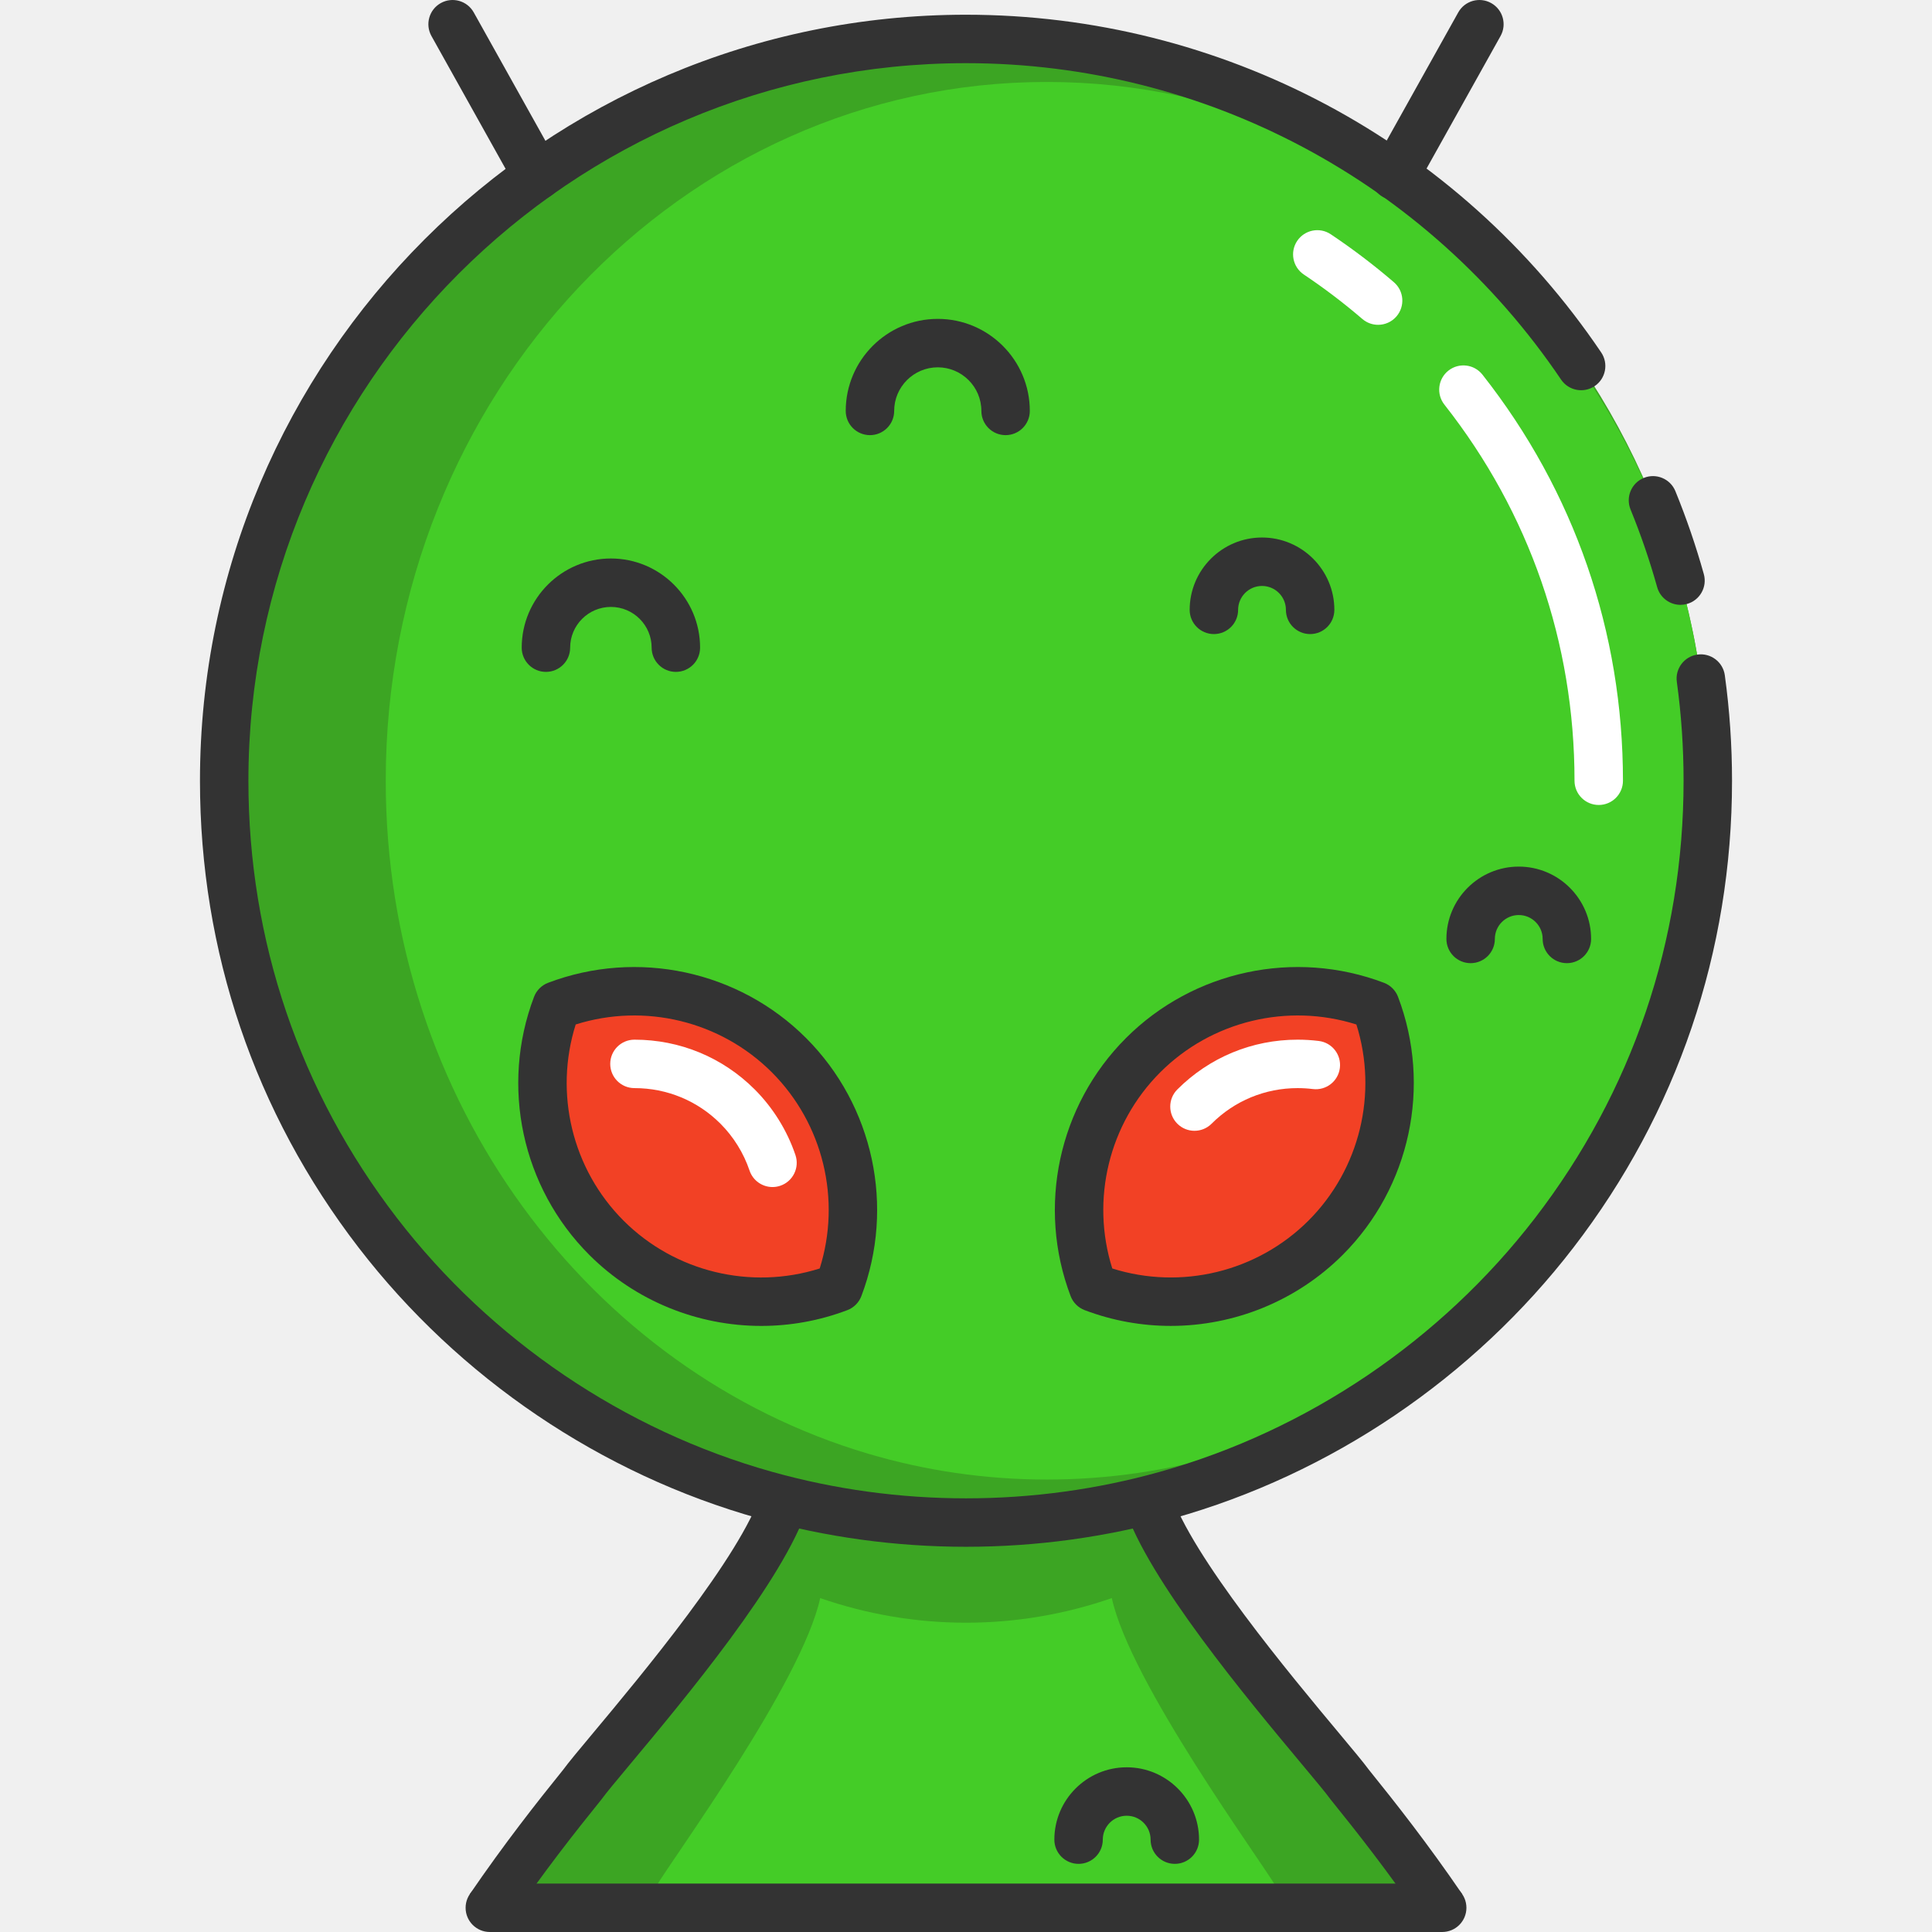
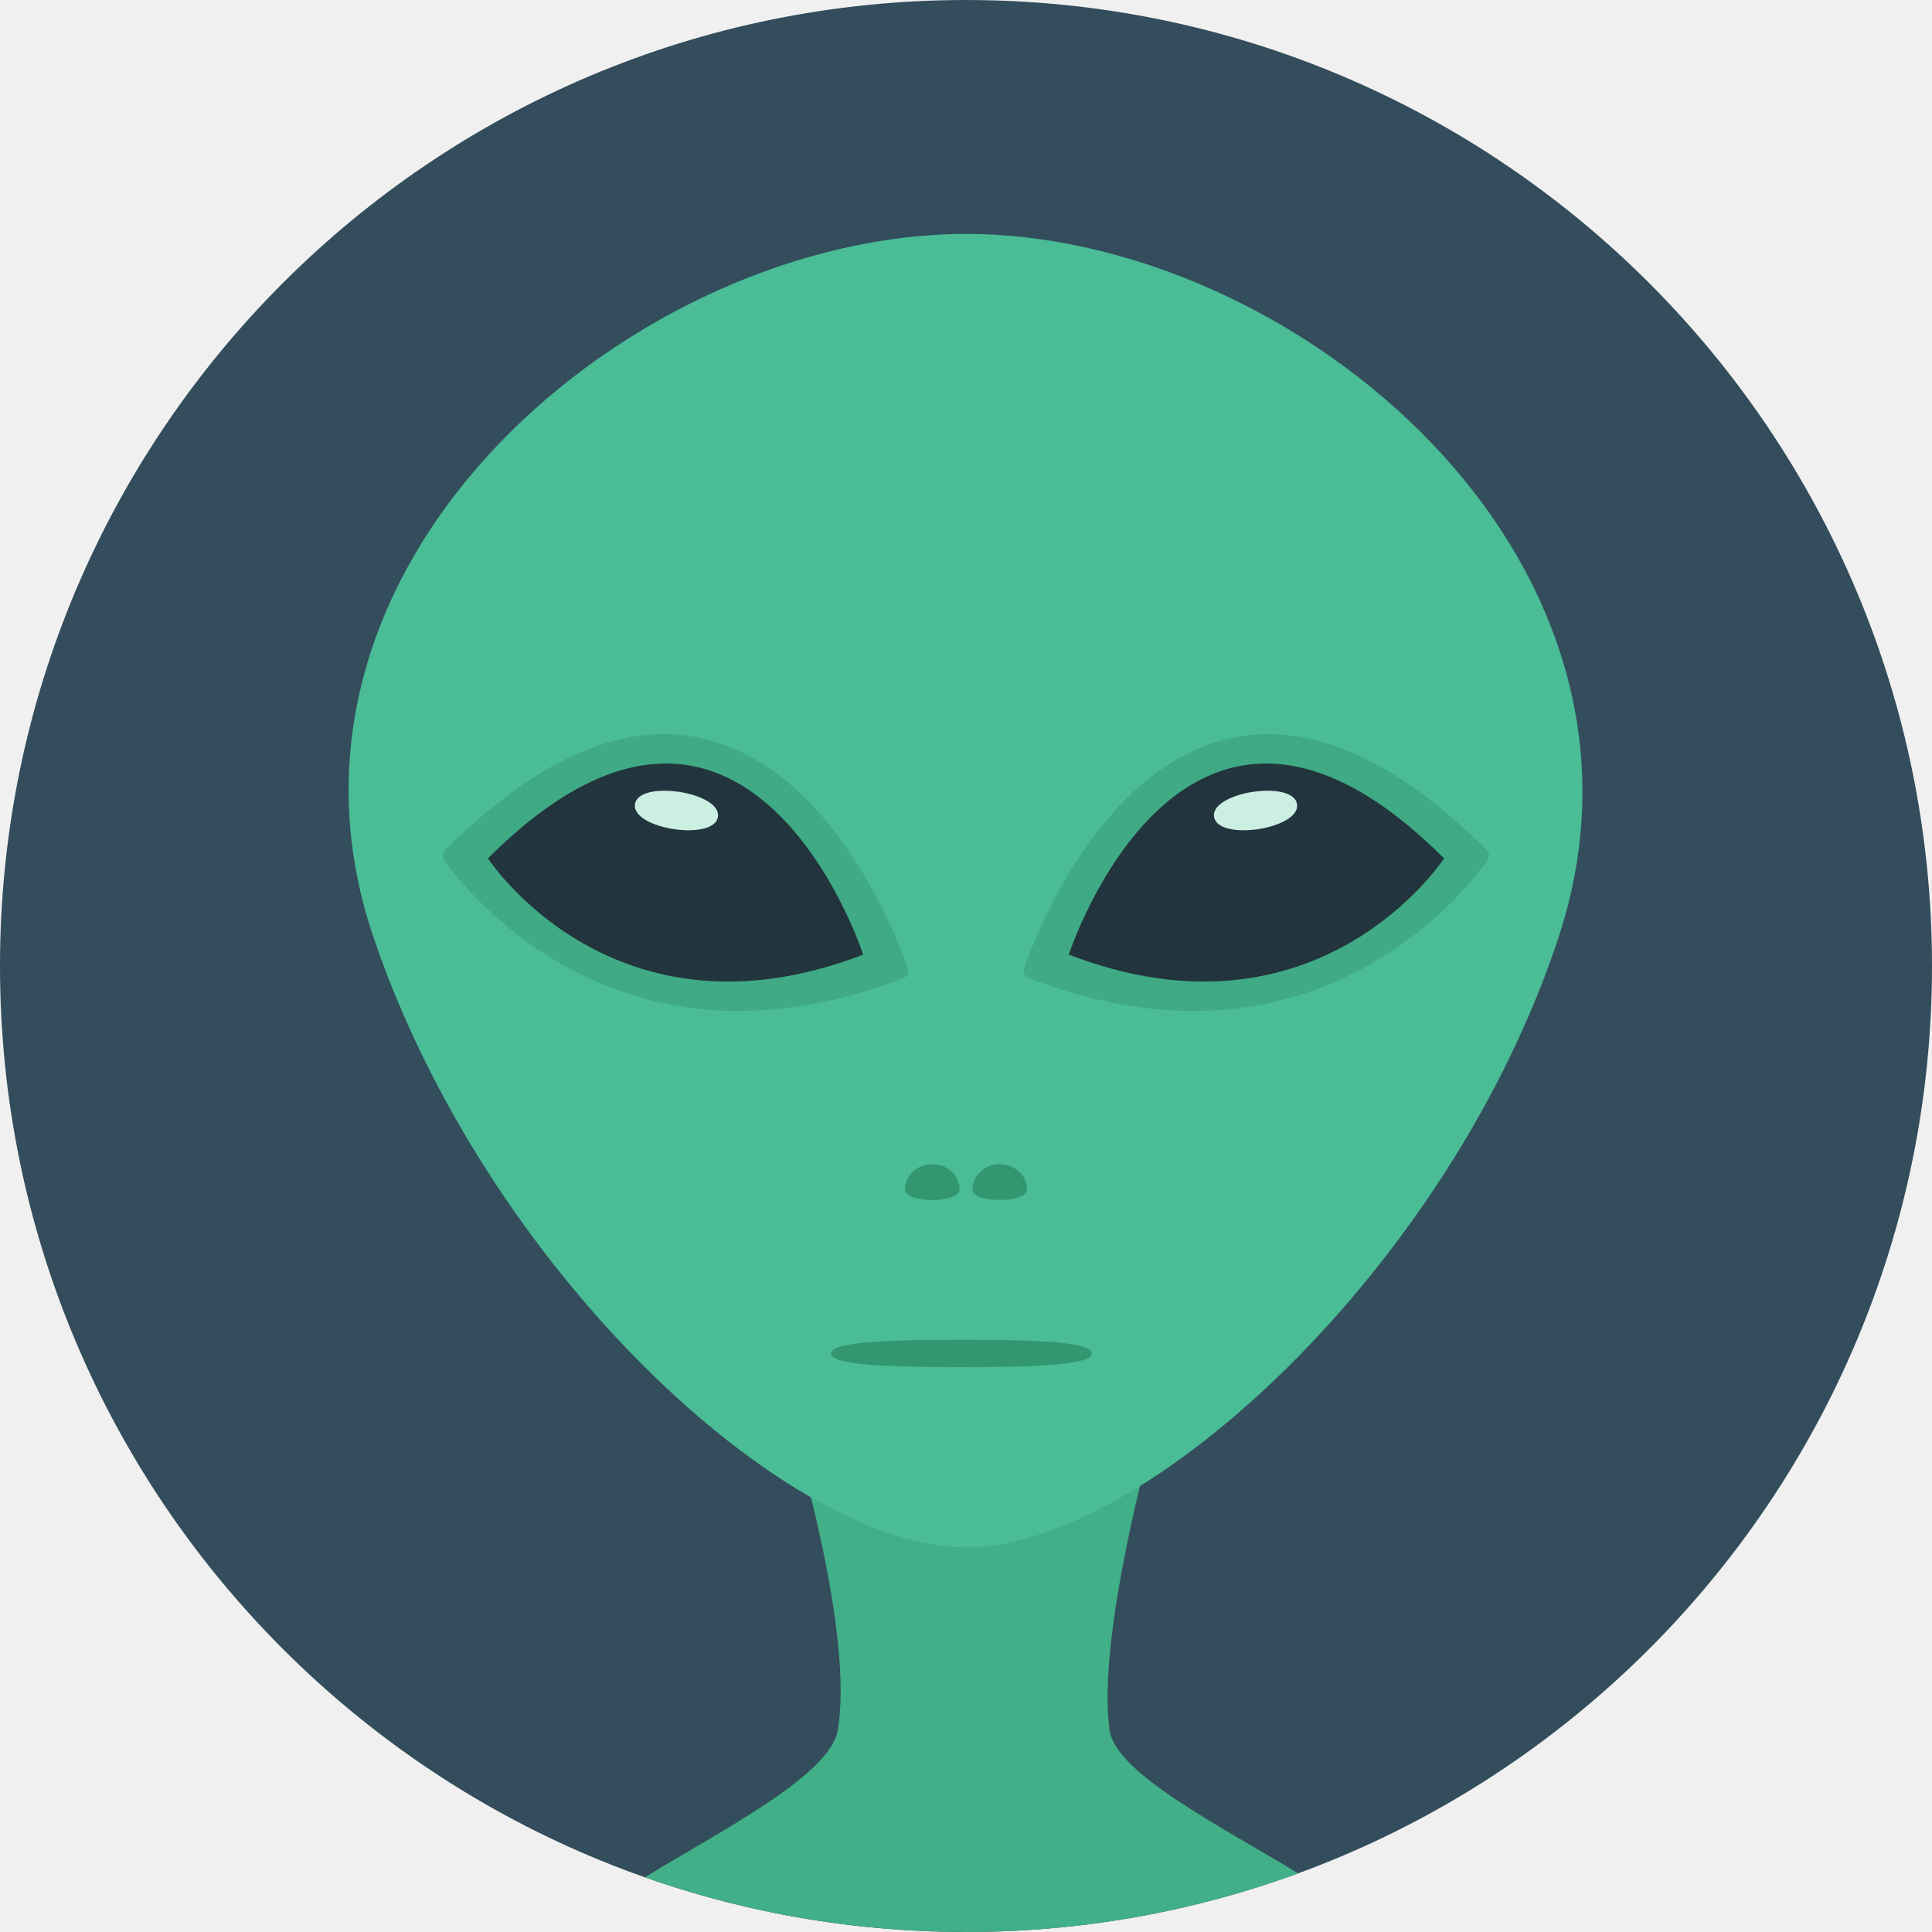
- <svg xmlns="http://www.w3.org/2000/svg" height="800px" width="800px" version="1.1" id="Layer_1" viewBox="0 0 398.828 398.828" xml:space="preserve">
+ <svg xmlns="http://www.w3.org/2000/svg" height="800px" width="800px" version="1.1" id="Layer_1" viewBox="0 0 496.159 496.159" xml:space="preserve">
+   <path style="fill:#334D5C;" d="M248.083,0.003C111.071,0.003,0,111.063,0,248.085c0,137.001,111.07,248.07,248.083,248.07  c137.006,0,248.076-111.069,248.076-248.07C496.159,111.062,385.089,0.003,248.083,0.003z" />
+   <path style="fill:#41AF87;" d="M284.971,444.412c-3.417-23.666,10.749-74.333,10.749-74.333h-91.333c0,0,15,50,10.747,74.306  c-2.053,11.734-30.589,26.045-49.518,37.715c25.803,9.092,53.553,14.056,82.467,14.056c29.975,0,58.708-5.316,85.308-15.058  C314.494,469.512,286.584,455.591,284.971,444.412z" />
+   <path style="fill:#4ABC96;" d="M248.087,60.075c-84.163,0-185.138,83.602-152.155,180.694  c28.98,85.31,106.067,156.643,152.155,156.643s124.239-72,152.155-156.643C432.351,143.414,332.25,60.075,248.087,60.075z" />
+   <path style="fill:#3FAA83;" d="M233.127,248.717c-0.198-0.611-4.971-15.14-14.987-29.905  c-13.437-19.808-29.903-30.277-47.619-30.277c-17.508,0-36.405,10.02-56.166,29.781c-0.668,0.668-0.778,1.712-0.263,2.504  c0.252,0.388,25.799,38.802,75.568,38.803c0.002,0,0.001,0,0.003,0c13.523,0,27.749-2.833,42.278-8.422  C232.935,250.82,233.455,249.728,233.127,248.717z" />
+   <path style="fill:#22343D;" d="M125.315,220.449c0,0,32.122,49.417,96.364,24.709C221.679,245.158,192.029,153.735,125.315,220.449z  " />
+   <path style="fill:#CBEFE1;" d="M163.072,206.517c-0.974,6.372,20.328,9.628,21.301,3.256  C185.348,203.401,164.045,200.144,163.072,206.517z" />
+   <path style="fill:#3FAA83;" d="M381.804,218.316c-19.761-19.761-38.658-29.781-56.166-29.781c-17.716,0-34.182,10.469-47.619,30.277  c-10.016,14.765-14.789,29.294-14.987,29.905c-0.328,1.011,0.192,2.103,1.185,2.484c14.53,5.588,28.756,8.422,42.281,8.422  c49.769,0,75.316-38.415,75.568-38.803C382.582,220.028,382.472,218.984,381.804,218.316z" />
+   <path style="fill:#22343D;" d="M274.481,245.158c64.242,24.708,96.364-24.709,96.364-24.709  C304.131,153.735,274.481,245.158,274.481,245.158z" />
+   <path style="fill:#CBEFE1;" d="M333.088,206.517c-0.974-6.373-22.276-3.117-21.301,3.256  C312.76,216.145,334.062,212.889,333.088,206.517z" />
  <g>
-     <path style="fill:#3CA523;" d="M240.806,308.642c-13.162,3.688-27.048,5.664-41.393,5.664s-28.231-1.976-41.393-5.664   c-64.454-18.05-111.74-77.228-111.74-147.469C46.28,76.605,114.845,8.04,199.413,8.04c84.586,0,153.133,68.565,153.133,153.133   C352.546,231.414,305.278,290.592,240.806,308.642z" />
-     <path style="fill:#44CC27;" d="M252.974,300.09c-11.729,3.474-24.103,5.335-36.886,5.335s-25.156-1.862-36.886-5.335   c-57.435-17.003-99.572-72.75-99.572-138.918c0-79.664,61.099-144.253,136.458-144.253c75.375,0,136.458,64.589,136.458,144.253   C352.546,227.341,310.425,283.087,252.974,300.09z" />
-     <path style="fill:#F24125;" d="M162.872,217.828c12.951,12.968,16.374,31.865,10.269,47.957   c-16.091,6.105-34.988,2.682-47.957-10.269c-12.968-12.968-16.374-31.865-10.269-47.957   C131.007,201.454,149.904,204.859,162.872,217.828z" />
-     <path style="fill:#F24125;" d="M283.928,207.559c6.105,16.091,2.682,34.988-10.286,47.957   c-12.968,12.951-31.848,16.374-47.957,10.269c-6.105-16.091-2.682-34.988,10.287-47.957   C248.94,204.859,267.837,201.454,283.928,207.559z" />
-     <path style="fill:#3CA523;" d="M297.717,393.828h-196.62c7.16-10.46,13.88-18.98,19.23-25.6c4.4-6.06,37.27-42.32,41.94-59.72   c11.81,3.31,24.27,5.08,37.15,5.08c12.87,0,25.33-1.77,37.14-5.08c4.67,17.4,37.61,53.72,42.03,59.83   C283.917,374.938,290.597,383.428,297.717,393.828z" />
-     <path style="fill:#44CC27;" d="M265.767,393.828h-132.69c0.71-1.6,1.46-3.01,2.24-4.21c3.56-6.06,30.21-42.32,34-59.72   c9.56,3.31,19.66,5.08,30.1,5.08c10.43,0,20.53-1.77,30.1-5.08c3.78,17.4,30.48,53.72,34.06,59.83   C264.347,390.898,265.077,392.268,265.767,393.828z" />
-     <path style="fill:#333333;" d="M346.906,124.861c-2.187,0-4.195-1.446-4.813-3.656c-1.516-5.423-3.364-10.816-5.494-16.029   c-1.044-2.556,0.181-5.475,2.737-6.52c2.558-1.044,5.475,0.181,6.52,2.737c2.275,5.568,4.25,11.328,5.868,17.12   c0.743,2.659-0.81,5.418-3.47,6.161C347.805,124.801,347.352,124.861,346.906,124.861z" />
-     <path style="fill:#333333;" d="M199.413,319.306c-14.508,0-28.888-1.968-42.742-5.849c-32.563-9.119-61.917-28.981-82.654-55.928   C52.6,229.698,41.28,196.379,41.28,161.173C41.28,73.978,112.218,3.04,199.413,3.04c52.618,0,101.637,26.063,131.127,69.718   c1.546,2.288,0.944,5.396-1.344,6.942c-2.289,1.545-5.397,0.943-6.942-1.344c-27.628-40.899-73.55-65.316-122.841-65.316   c-81.681,0-148.133,66.452-148.133,148.133c0,32.98,10.603,64.191,30.662,90.257c19.43,25.248,46.927,43.856,77.426,52.397   c12.976,3.635,26.448,5.479,40.044,5.479c13.597,0,27.069-1.843,40.044-5.478c30.506-8.541,58.005-27.149,77.434-52.398   c20.055-26.064,30.656-57.274,30.656-90.257c0-6.832-0.469-13.7-1.394-20.413c-0.377-2.736,1.535-5.259,4.271-5.636   c2.734-0.377,5.259,1.535,5.636,4.271c0.987,7.165,1.488,14.492,1.488,21.778c0,35.208-11.318,68.528-32.73,96.355   c-20.735,26.948-50.092,46.811-82.662,55.929C228.302,317.338,213.921,319.306,199.413,319.306z" />
-     <path style="fill:#FFFFFF;" d="M284.486,67.053c-1.153,0-2.312-0.397-3.256-1.208c-3.829-3.289-7.892-6.375-12.076-9.173   c-2.295-1.535-2.912-4.64-1.377-6.936c1.536-2.295,4.641-2.911,6.936-1.377c4.517,3.02,8.902,6.351,13.034,9.901   c2.094,1.799,2.334,4.956,0.534,7.051C287.292,66.462,285.893,67.053,284.486,67.053z" />
-     <path style="fill:#FFFFFF;" d="M330.032,166.172c-2.761,0-5-2.239-5-5c0-28.477-9.289-55.327-26.862-77.646   c-1.708-2.17-1.334-5.313,0.835-7.021c2.17-1.708,5.313-1.334,7.022,0.835c18.975,24.101,29.005,53.089,29.005,83.833   C335.032,163.934,332.794,166.172,330.032,166.172z" />
-     <path style="fill:#333333;" d="M157.152,273.713c-13.079,0-25.932-5.104-35.5-14.66c-13.926-13.926-18.404-34.834-11.411-53.268   c0.507-1.338,1.563-2.394,2.901-2.901c18.432-6.994,39.341-2.516,53.266,11.408c0,0.001,0.001,0.002,0.002,0.002   c13.917,13.937,18.394,34.844,11.405,53.263c-0.507,1.338-1.563,2.394-2.901,2.901   C169.141,272.649,163.122,273.713,157.152,273.713z M118.843,211.486c-4.488,14.213-0.73,29.887,9.877,40.494   c10.616,10.603,26.29,14.361,40.494,9.877c4.485-14.203,0.726-29.877-9.879-40.496   C148.727,210.755,133.054,206.999,118.843,211.486z" />
-     <path style="fill:#FFFFFF;" d="M159.469,245.045c-2.084,0-4.029-1.313-4.735-3.396c-1.231-3.631-3.308-6.979-6.007-9.681   c-4.736-4.737-11.043-7.347-17.755-7.347c-2.761,0-5-2.239-5-5s2.239-5,5-5c9.383,0,18.201,3.65,24.829,10.278   c3.778,3.784,6.684,8.465,8.404,13.54c0.886,2.615-0.515,5.454-3.13,6.34C160.543,244.959,160.002,245.045,159.469,245.045z" />
-     <path style="fill:#333333;" d="M241.672,273.71c-5.97,0-11.985-1.063-17.759-3.251c-1.338-0.507-2.395-1.563-2.903-2.902   c-6.991-18.426-2.506-39.334,11.425-53.266l0,0c13.925-13.924,34.832-18.402,53.266-11.408c1.338,0.507,2.394,1.563,2.901,2.901   c6.99,18.426,2.505,39.334-11.426,53.266C267.611,268.605,254.754,273.71,241.672,273.71z M229.612,261.856   c14.207,4.48,29.882,0.722,40.497-9.878c10.612-10.612,14.377-26.285,9.893-40.492c-14.212-4.487-29.887-0.73-40.494,9.877   C228.893,231.978,225.129,247.651,229.612,261.856z" />
-     <path style="fill:#FFFFFF;" d="M246.578,233.434c-1.28,0-2.559-0.488-3.536-1.465c-1.953-1.953-1.953-5.118,0-7.071   c6.628-6.627,15.445-10.277,24.828-10.277c1.46,0,2.933,0.091,4.376,0.27c2.74,0.339,4.687,2.836,4.347,5.577   c-0.339,2.741-2.833,4.685-5.577,4.347c-1.037-0.128-2.095-0.193-3.146-0.193c-6.712,0-13.019,2.61-17.758,7.349   C249.137,232.946,247.857,233.434,246.578,233.434z" />
-     <path style="fill:#333333;" d="M293.59,396.65c-6.936-10.145-13.442-18.412-18.893-25.16c-0.057-0.07-0.111-0.142-0.164-0.216   c-0.825-1.143-3.024-3.777-5.809-7.112c-11.106-13.302-31.779-38.061-36.586-52.969l9.518-3.069   c4.211,13.06,24.833,37.759,34.745,49.63c2.943,3.525,5.092,6.098,6.156,7.551c5.558,6.884,12.188,15.316,19.288,25.702   L293.59,396.65z" />
-     <path style="fill:#333333;" d="M105.244,396.65l-8.255-5.644c7.1-10.385,13.73-18.816,19.287-25.7   c1.068-1.462,3.232-4.054,6.196-7.604c9.899-11.859,30.498-36.537,34.695-49.576l9.519,3.064   c-4.793,14.891-25.443,39.629-36.537,52.92c-2.804,3.359-5.018,6.012-5.844,7.159c-0.054,0.075-0.11,0.148-0.167,0.22   C118.687,378.238,112.181,386.505,105.244,396.65z" />
-     <path style="fill:#333333;" d="M297.717,398.828h-196.6c-2.761,0-5-2.239-5-5s2.239-5,5-5h196.6c2.761,0,5,2.239,5,5   S300.478,398.828,297.717,398.828z" />
-     <g>
-       <path style="fill:#333333;" d="M110.906,41.295c-1.753,0-3.455-0.924-4.37-2.563L89.066,7.438    c-1.346-2.411-0.483-5.457,1.928-6.803c2.412-1.346,5.457-0.482,6.803,1.928l17.47,31.293c1.346,2.411,0.483,5.457-1.928,6.803    C112.568,41.09,111.731,41.295,110.906,41.295z" />
-       <path style="fill:#333333;" d="M287.92,41.295c-0.825,0-1.662-0.205-2.433-0.635c-2.411-1.346-3.274-4.392-1.928-6.803    l17.47-31.293c1.346-2.411,4.393-3.274,6.803-1.928c2.411,1.346,3.274,4.392,1.928,6.803l-17.47,31.293    C291.374,40.371,289.673,41.295,287.92,41.295z" />
-     </g>
-     <path style="fill:#333333;" d="M207.587,89.828c-2.761,0-5-2.239-5-5c0-4.962-4.038-9-9-9s-9,4.038-9,9c0,2.761-2.239,5-5,5   s-5-2.239-5-5c0-10.477,8.523-19,19-19s19,8.523,19,19C212.587,87.589,210.348,89.828,207.587,89.828z" />
-     <path style="fill:#333333;" d="M270.455,130.894c-2.761,0-5-2.239-5-5c0-2.721-2.213-4.934-4.934-4.934s-4.934,2.213-4.934,4.934   c0,2.761-2.239,5-5,5s-5-2.239-5-5c0-8.235,6.699-14.934,14.934-14.934c8.235,0,14.934,6.699,14.934,14.934   C275.455,128.655,273.217,130.894,270.455,130.894z" />
-     <path style="fill:#333333;" d="M323.455,198.828c-2.761,0-5-2.239-5-5c0-2.721-2.213-4.934-4.934-4.934s-4.934,2.213-4.934,4.934   c0,2.761-2.239,5-5,5s-5-2.239-5-5c0-8.235,6.699-14.934,14.934-14.934s14.934,6.699,14.934,14.934   C328.455,196.589,326.217,198.828,323.455,198.828z" />
-     <path style="fill:#333333;" d="M242.521,384.762c-2.761,0-5-2.239-5-5c0-2.721-2.213-4.934-4.934-4.934s-4.934,2.213-4.934,4.934   c0,2.761-2.239,5-5,5s-5-2.239-5-5c0-8.235,6.699-14.934,14.934-14.934s14.934,6.699,14.934,14.934   C247.521,382.523,245.282,384.762,242.521,384.762z" />
-     <path style="fill:#333333;" d="M139.521,138.701c-2.761,0-5-2.239-5-5c0-4.638-3.773-8.411-8.411-8.411s-8.412,3.773-8.412,8.411   c0,2.761-2.239,5-5,5s-5-2.239-5-5c0-10.152,8.259-18.411,18.412-18.411c10.152,0,18.411,8.259,18.411,18.411   C144.521,136.462,142.282,138.701,139.521,138.701z" />
+     <path style="fill:#329670;" d="M239.413,298.983c-3.866,0-7,2.91-7,6.5s14,3.59,14,0S243.28,298.983,239.413,298.983z" />
+     <path style="fill:#329670;" d="M256.747,298.983c-3.866,0-7,2.91-7,6.5s14,3.59,14,0S260.613,298.983,256.747,298.983z" />
+     <path style="fill:#329670;" d="M280.387,347.579c0,3.038-14.999,3.5-33.5,3.5s-33.5-0.462-33.5-3.5s14.999-3.5,33.5-3.5   S280.387,344.541,280.387,347.579z" />
  </g>
</svg>
